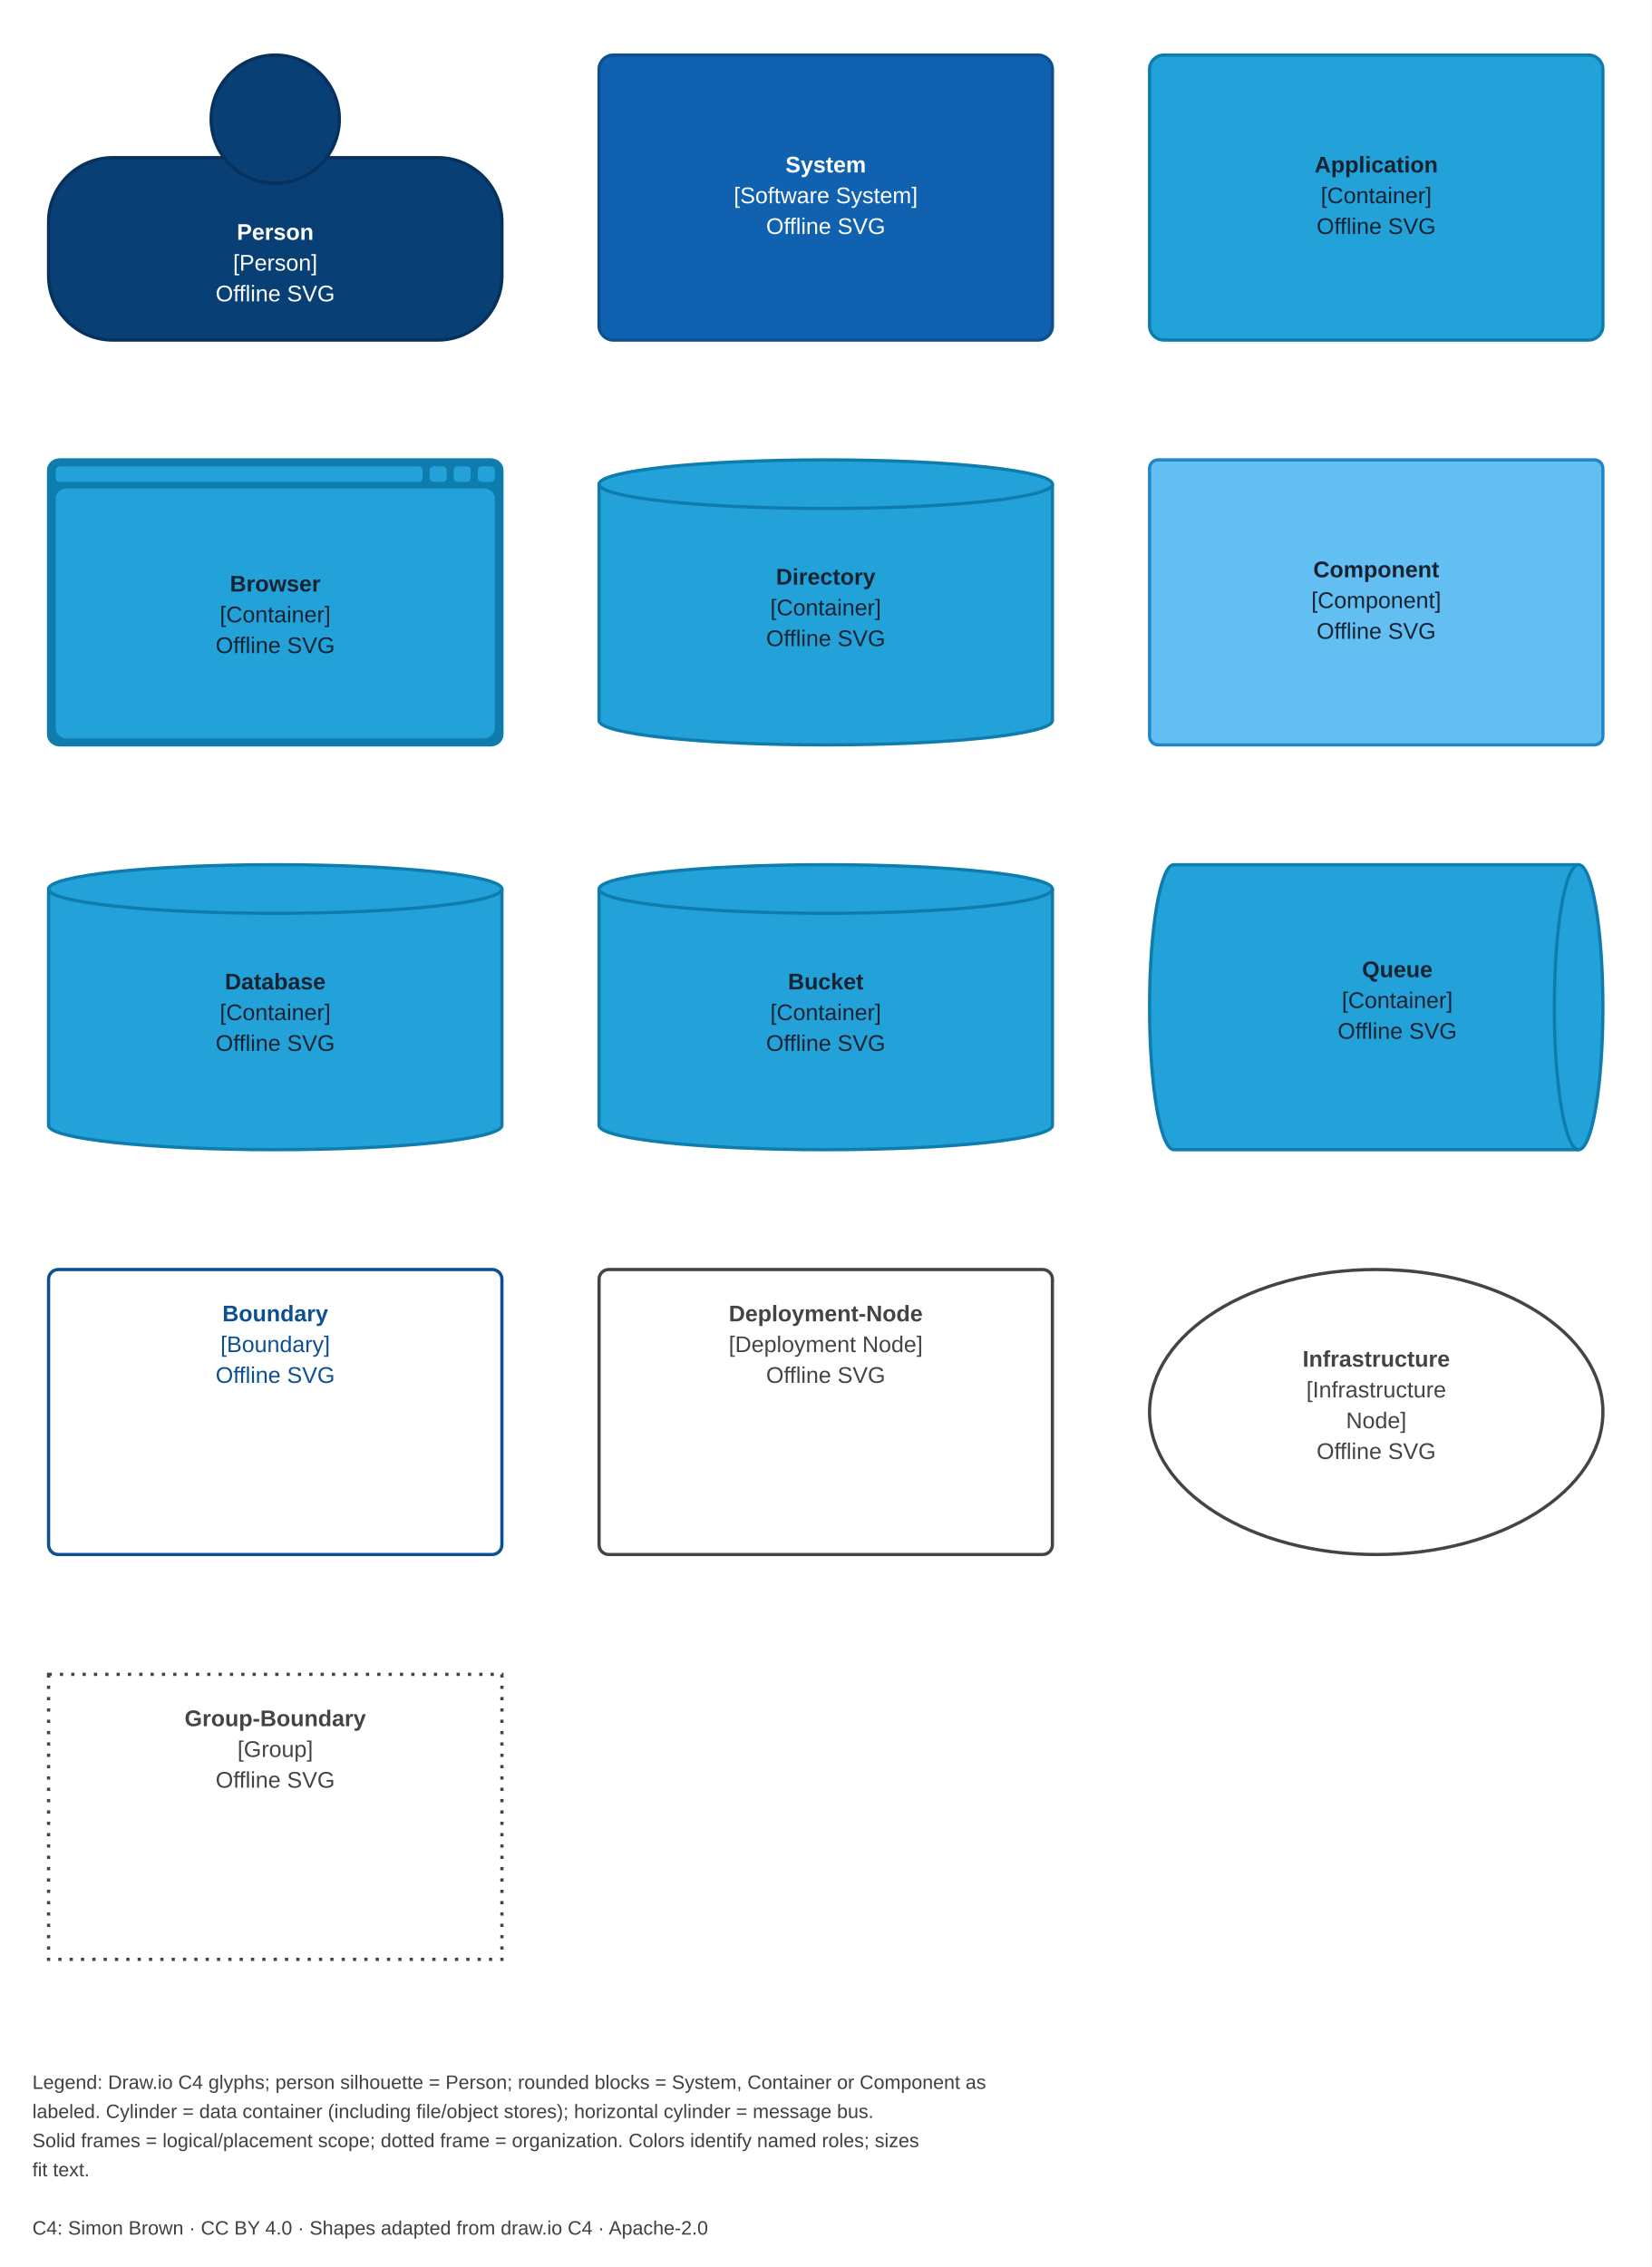
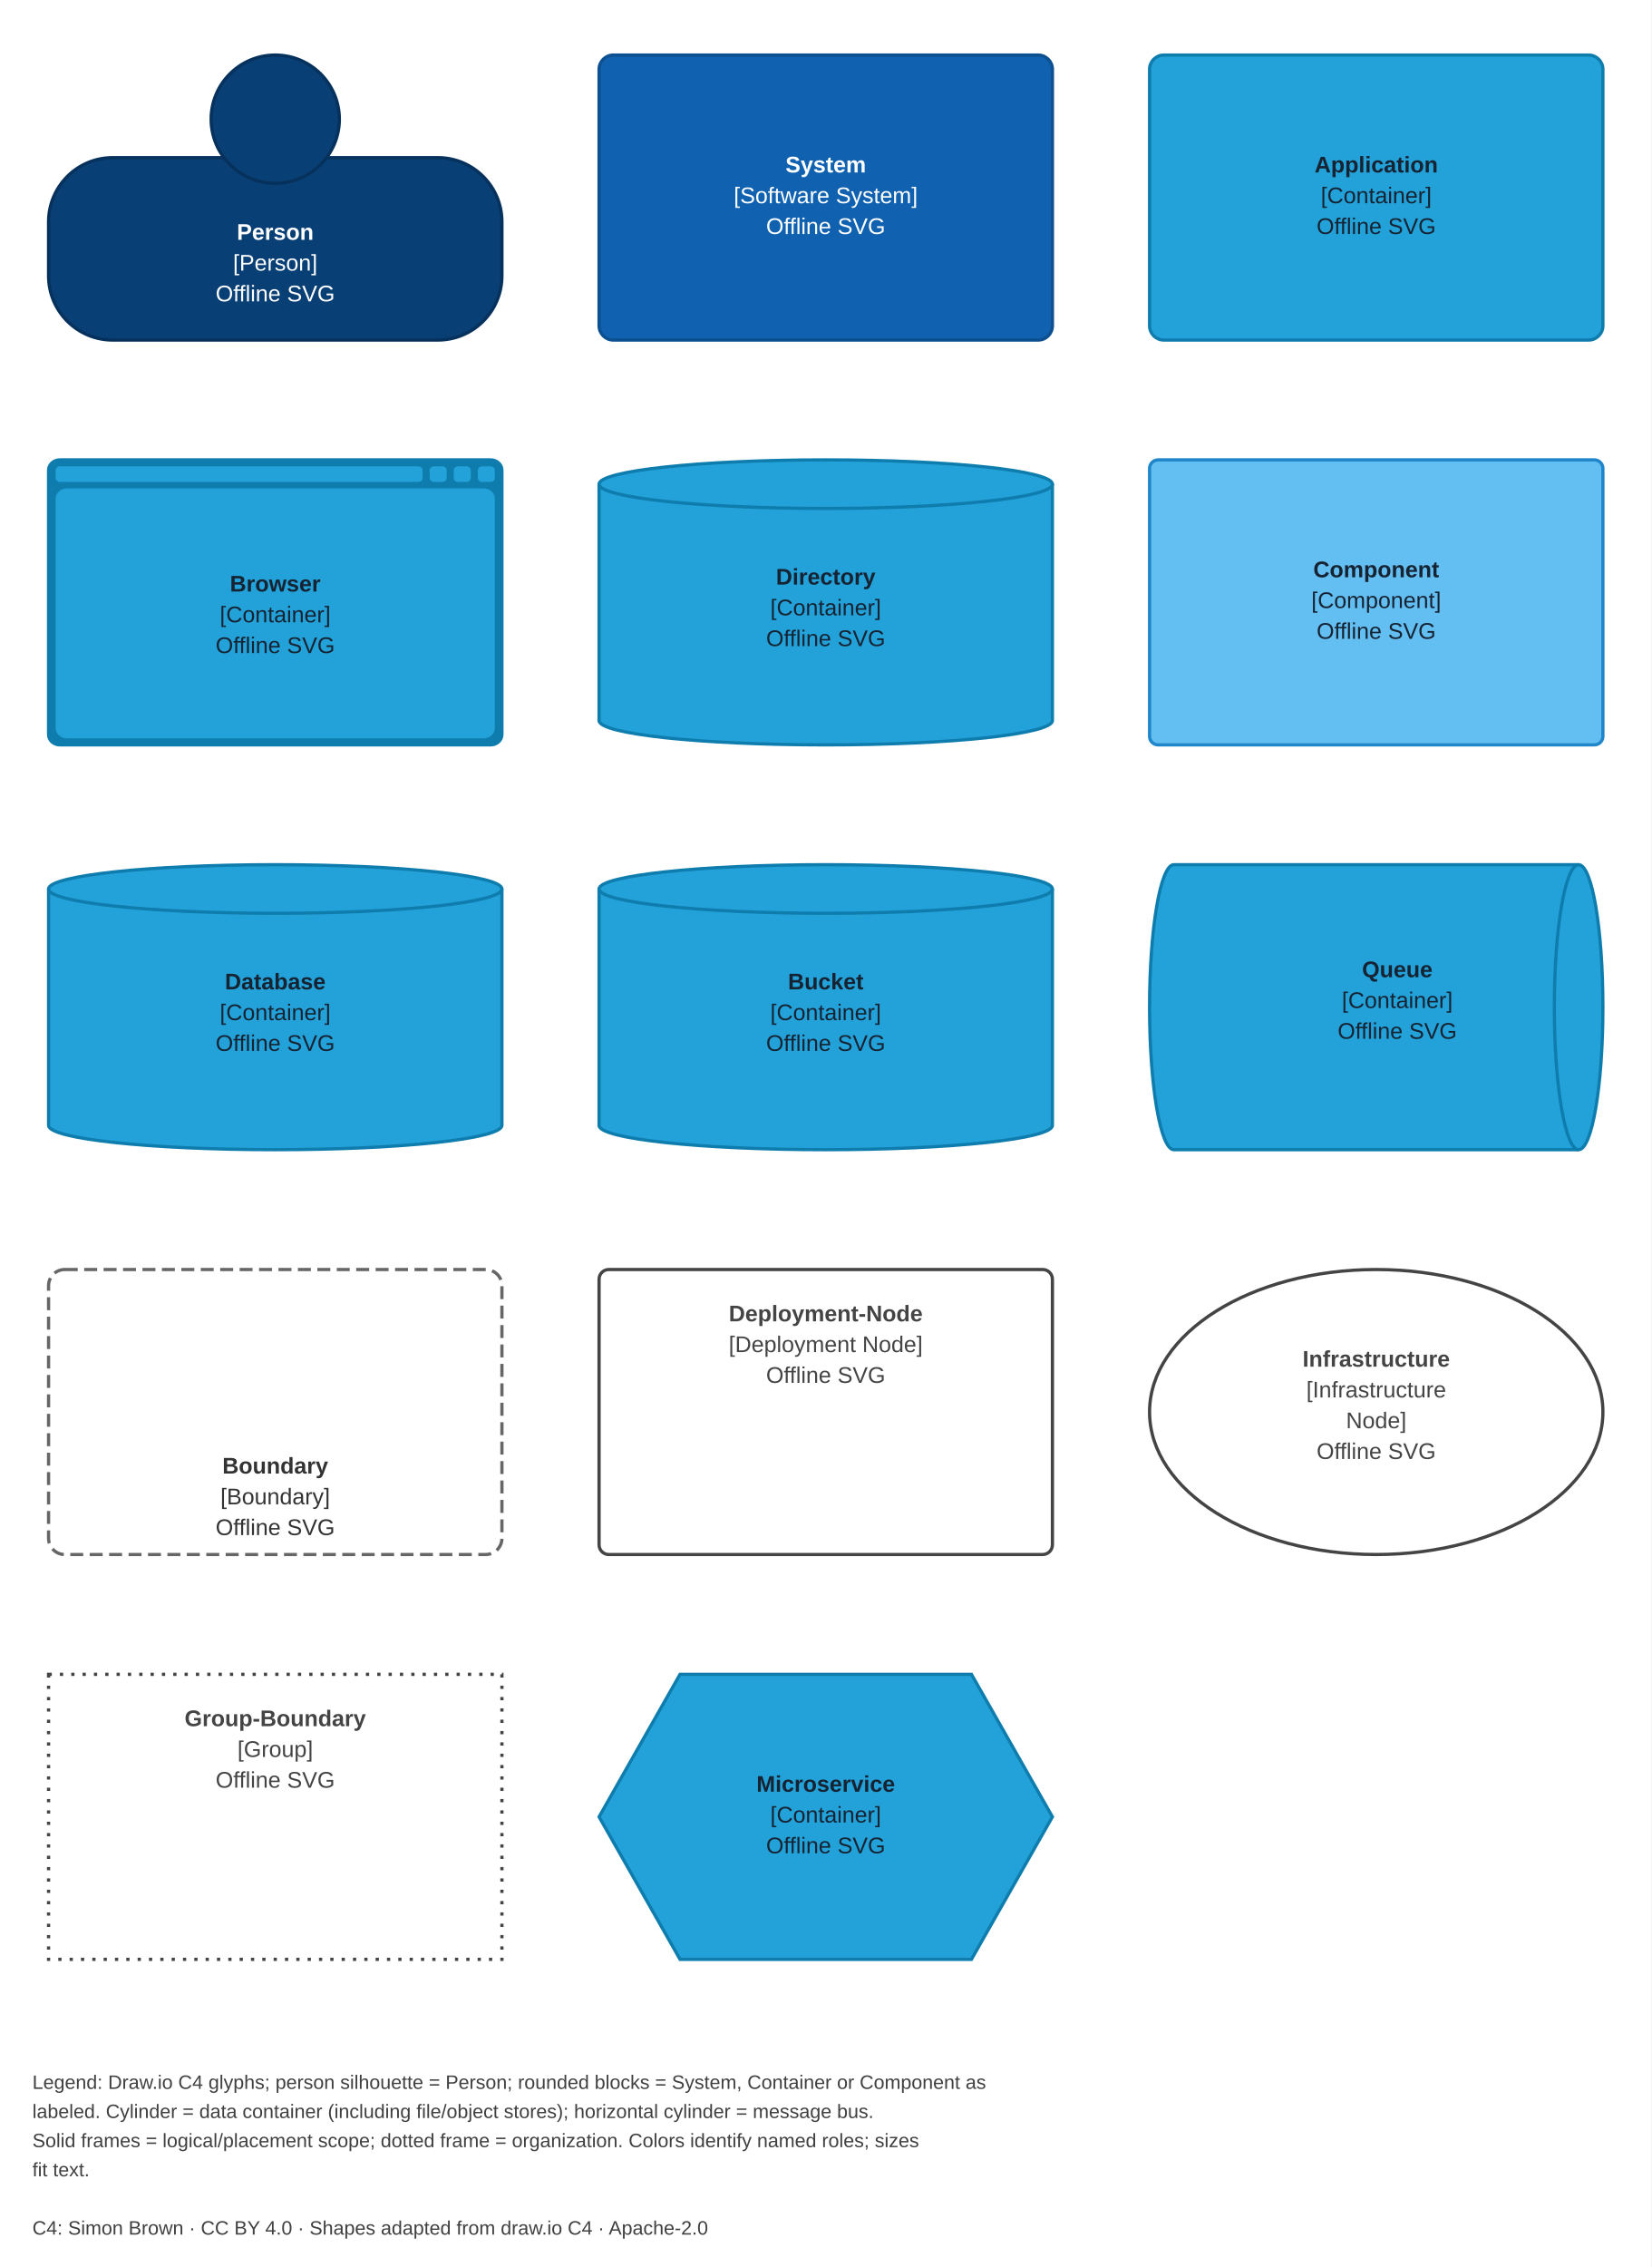
<svg xmlns="http://www.w3.org/2000/svg" viewBox="0 0 1020 1400" width="1020" height="1400" role="img">
  <rect x="0" y="0" width="1020" height="1400" fill="#FFFFFF" />
  <svg viewBox="0 0 320 220" width="320" height="220" role="img" aria-labelledby="person-title person-desc" x="10" y="10">
    <rect x="0" y="0" width="320" height="220" fill="#FFFFFF" />
    <g fill="#083F75" stroke="#06315C" stroke-width="2">
      <rect x="20" y="87.36" width="280" height="112.64" rx="39.6" fill="#083F75" stroke="#06315C" data-fill-role="fill" data-stroke-role="stroke" />
      <circle cx="160.0" cy="63.6" r="39.6" fill="#083F75" stroke="#06315C" data-fill-role="fill" data-stroke-role="stroke" />
    </g>
    <text x="160.0" y="138.1" fill="#FFFFFF" font-family="Arial, sans-serif" font-size="14" font-weight="bold" text-anchor="middle">Person</text>
    <text x="160.0" y="157.1" fill="#FFFFFF" font-family="Arial, sans-serif" font-size="14" font-weight="normal" text-anchor="middle">[Person]</text>
    <text x="160.0" y="176.1" fill="#FFFFFF" font-family="Arial, sans-serif" font-size="14" font-weight="normal" text-anchor="middle">Offline SVG</text>
  </svg>
  <svg viewBox="0 0 320 220" width="320" height="220" role="img" aria-labelledby="system-title system-desc" x="350" y="10">
    <rect x="0" y="0" width="320" height="220" fill="#FFFFFF" />
    <g fill="#1061B0" stroke="#0D5091" stroke-width="2">
      <rect x="20" y="24" width="280" height="176" rx="8.8" fill="#1061B0" stroke="#0D5091" data-fill-role="fill" data-stroke-role="stroke" />
    </g>
    <text x="160.0" y="96.5" fill="#FFFFFF" font-family="Arial, sans-serif" font-size="14" font-weight="bold" text-anchor="middle">System</text>
    <text x="160.0" y="115.5" fill="#FFFFFF" font-family="Arial, sans-serif" font-size="14" font-weight="normal" text-anchor="middle">[Software System]</text>
    <text x="160.0" y="134.5" fill="#FFFFFF" font-family="Arial, sans-serif" font-size="14" font-weight="normal" text-anchor="middle">Offline SVG</text>
  </svg>
  <svg viewBox="0 0 320 220" width="320" height="220" role="img" aria-labelledby="application-title application-desc" x="690" y="10">
    <rect x="0" y="0" width="320" height="220" fill="#FFFFFF" />
    <g fill="#23A2D9" stroke="#0E7DAD" stroke-width="2">
      <rect x="20" y="24" width="280" height="176" rx="8.8" fill="#23A2D9" stroke="#0E7DAD" data-fill-role="fill" data-stroke-role="stroke" />
    </g>
    <text x="160.0" y="96.5" fill="#152332" font-family="Arial, sans-serif" font-size="14" font-weight="bold" text-anchor="middle">Application</text>
    <text x="160.0" y="115.5" fill="#152332" font-family="Arial, sans-serif" font-size="14" font-weight="normal" text-anchor="middle">[Container]</text>
    <text x="160.0" y="134.5" fill="#152332" font-family="Arial, sans-serif" font-size="14" font-weight="normal" text-anchor="middle">Offline SVG</text>
  </svg>
  <svg viewBox="0 0 320 220" width="320" height="220" role="img" aria-labelledby="browser-title browser-desc" x="10" y="260">
    <rect x="0" y="0" width="320" height="220" fill="#FFFFFF" />
    <g fill="#23A2D9" stroke="#0E7DAD" stroke-width="2">
      <path d="M 20.0 30.4 A 7.0 6.4 0 0 1 27.0 24.0 L 293.0 24.0 A 7.0 6.4 0 0 1 300.0 30.4 L 300.0 193.6 A 7.0 6.4 0 0 1 293.0 200.0 L 27.0 200.0 A 7.0 6.4 0 0 1 20.0 193.6 Z" fill="#0E7DAD" stroke="#0E7DAD" data-fill-role="stroke" data-stroke-role="stroke" />
      <path d="M 24.375 30.4 A 2.625 2.4 0 0 1 27.0 28.0 L 248.375 28.0 A 2.625 2.4 0 0 1 251.0 30.4 L 251.0 35.2 A 2.625 2.4 0 0 1 248.375 37.6 L 27.0 37.6 A 2.625 2.4 0 0 1 24.375 35.2 Z M 255.375 30.4 A 2.625 2.4 0 0 1 258.0 28.0 L 263.25 28.0 A 2.625 2.4 0 0 1 265.875 30.4 L 265.875 35.2 A 2.625 2.4 0 0 1 263.25 37.6 L 258.0 37.6 A 2.625 2.4 0 0 1 255.375 35.2 Z M 270.25 30.4 A 2.625 2.4 0 0 1 272.875 28.0 L 278.125 28.0 A 2.625 2.4 0 0 1 280.75 30.4 L 280.75 35.2 A 2.625 2.4 0 0 1 278.125 37.6 L 272.875 37.6 A 2.625 2.4 0 0 1 270.25 35.2 Z M 285.125 30.4 A 2.625 2.4 0 0 1 287.75 28.0 L 293.0 28.0 A 2.625 2.4 0 0 1 295.625 30.4 L 295.625 35.2 A 2.625 2.4 0 0 1 293.0 37.6 L 287.75 37.6 A 2.625 2.4 0 0 1 285.125 35.2 Z M 24.375 48.0 A 7.0 6.4 0 0 1 31.375 41.6 L 288.625 41.6 A 7.0 6.4 0 0 1 295.625 48.0 L 295.625 189.6 A 7.0 6.4 0 0 1 288.625 196.0 L 31.375 196.0 A 7.0 6.4 0 0 1 24.375 189.6 Z" fill="#23A2D9" stroke="none" data-fill-role="fill" data-stroke-role="none" />
    </g>
    <text x="160.0" y="105.3" fill="#152332" font-family="Arial, sans-serif" font-size="14" font-weight="bold" text-anchor="middle">Browser</text>
    <text x="160.0" y="124.3" fill="#152332" font-family="Arial, sans-serif" font-size="14" font-weight="normal" text-anchor="middle">[Container]</text>
    <text x="160.0" y="143.3" fill="#152332" font-family="Arial, sans-serif" font-size="14" font-weight="normal" text-anchor="middle">Offline SVG</text>
  </svg>
  <svg viewBox="0 0 320 220" width="320" height="220" role="img" aria-labelledby="directory-title directory-desc" x="350" y="260">
    <rect x="0" y="0" width="320" height="220" fill="#FFFFFF" />
    <g fill="#23A2D9" stroke="#0E7DAD" stroke-width="2">
      <path d="M 20 39.0 A 140.0 15.0 0 0 1 160.0 24 A 140.0 15.0 0 0 1 300 39.0 L 300 185.0 A 140.0 15.0 0 0 1 160.0 200 A 140.0 15.0 0 0 1 20 185.0 Z" fill="#23A2D9" stroke="#0E7DAD" data-fill-role="fill" data-stroke-role="stroke" />
      <path d="M 300 39.0 A 140.0 15.0 0 0 1 160.0 54.0 A 140.0 15.0 0 0 1 20 39.0" fill="none" stroke="#0E7DAD" data-fill-role="none" data-stroke-role="stroke" />
    </g>
    <text x="160.0" y="101.0" fill="#152332" font-family="Arial, sans-serif" font-size="14" font-weight="bold" text-anchor="middle">Directory</text>
    <text x="160.0" y="120.0" fill="#152332" font-family="Arial, sans-serif" font-size="14" font-weight="normal" text-anchor="middle">[Container]</text>
    <text x="160.0" y="139.0" fill="#152332" font-family="Arial, sans-serif" font-size="14" font-weight="normal" text-anchor="middle">Offline SVG</text>
  </svg>
  <svg viewBox="0 0 320 220" width="320" height="220" role="img" aria-labelledby="component-title component-desc" x="690" y="260">
    <rect x="0" y="0" width="320" height="220" fill="#FFFFFF" />
    <g fill="#63BEF2" stroke="#2086C9" stroke-width="2">
      <rect x="20" y="24" width="280" height="176" rx="5.28" fill="#63BEF2" stroke="#2086C9" data-fill-role="fill" data-stroke-role="stroke" />
    </g>
    <text x="160.0" y="96.5" fill="#152332" font-family="Arial, sans-serif" font-size="14" font-weight="bold" text-anchor="middle">Component</text>
    <text x="160.0" y="115.5" fill="#152332" font-family="Arial, sans-serif" font-size="14" font-weight="normal" text-anchor="middle">[Component]</text>
    <text x="160.0" y="134.5" fill="#152332" font-family="Arial, sans-serif" font-size="14" font-weight="normal" text-anchor="middle">Offline SVG</text>
  </svg>
  <svg viewBox="0 0 320 220" width="320" height="220" role="img" aria-labelledby="database-title database-desc" x="10" y="510">
    <rect x="0" y="0" width="320" height="220" fill="#FFFFFF" />
    <g fill="#23A2D9" stroke="#0E7DAD" stroke-width="2">
      <path d="M 20 39.0 A 140.0 15.0 0 0 1 160.0 24 A 140.0 15.0 0 0 1 300 39.0 L 300 185.0 A 140.0 15.0 0 0 1 160.0 200 A 140.0 15.0 0 0 1 20 185.0 Z" fill="#23A2D9" stroke="#0E7DAD" data-fill-role="fill" data-stroke-role="stroke" />
      <path d="M 300 39.0 A 140.0 15.0 0 0 1 160.0 54.0 A 140.0 15.0 0 0 1 20 39.0" fill="none" stroke="#0E7DAD" data-fill-role="none" data-stroke-role="stroke" />
    </g>
    <text x="160.0" y="101.0" fill="#152332" font-family="Arial, sans-serif" font-size="14" font-weight="bold" text-anchor="middle">Database</text>
    <text x="160.0" y="120.0" fill="#152332" font-family="Arial, sans-serif" font-size="14" font-weight="normal" text-anchor="middle">[Container]</text>
    <text x="160.0" y="139.0" fill="#152332" font-family="Arial, sans-serif" font-size="14" font-weight="normal" text-anchor="middle">Offline SVG</text>
  </svg>
  <svg viewBox="0 0 320 220" width="320" height="220" role="img" aria-labelledby="bucket-title bucket-desc" x="350" y="510">
    <rect x="0" y="0" width="320" height="220" fill="#FFFFFF" />
    <g fill="#23A2D9" stroke="#0E7DAD" stroke-width="2">
      <path d="M 20 39.0 A 140.0 15.0 0 0 1 160.0 24 A 140.0 15.0 0 0 1 300 39.0 L 300 185.0 A 140.0 15.0 0 0 1 160.0 200 A 140.0 15.0 0 0 1 20 185.0 Z" fill="#23A2D9" stroke="#0E7DAD" data-fill-role="fill" data-stroke-role="stroke" />
      <path d="M 300 39.0 A 140.0 15.0 0 0 1 160.0 54.0 A 140.0 15.0 0 0 1 20 39.0" fill="none" stroke="#0E7DAD" data-fill-role="none" data-stroke-role="stroke" />
    </g>
    <text x="160.0" y="101.0" fill="#152332" font-family="Arial, sans-serif" font-size="14" font-weight="bold" text-anchor="middle">Bucket</text>
    <text x="160.0" y="120.0" fill="#152332" font-family="Arial, sans-serif" font-size="14" font-weight="normal" text-anchor="middle">[Container]</text>
    <text x="160.0" y="139.0" fill="#152332" font-family="Arial, sans-serif" font-size="14" font-weight="normal" text-anchor="middle">Offline SVG</text>
  </svg>
  <svg viewBox="0 0 320 220" width="320" height="220" role="img" aria-labelledby="queue-title queue-desc" x="690" y="510">
    <rect x="0" y="0" width="320" height="220" fill="#FFFFFF" />
    <g fill="#23A2D9" stroke="#0E7DAD" stroke-width="2">
      <path d="M 285.0 24 A 15.0 88.0 0 0 1 300 112.0 A 15.0 88.0 0 0 1 285.0 200 L 35.0 200 A 15.0 88.0 0 0 1 20 112.0 A 15.0 88.0 0 0 1 35.0 24 Z" fill="#23A2D9" stroke="#0E7DAD" data-fill-role="fill" data-stroke-role="stroke" />
      <path d="M 285.0 200 A 15.0 88.0 0 0 1 270.0 112.0 A 15.0 88.0 0 0 1 285.0 24" fill="none" stroke="#0E7DAD" data-fill-role="none" data-stroke-role="stroke" />
    </g>
    <text x="173.0" y="93.5" fill="#152332" font-family="Arial, sans-serif" font-size="14" font-weight="bold" text-anchor="middle">Queue</text>
    <text x="173.0" y="112.5" fill="#152332" font-family="Arial, sans-serif" font-size="14" font-weight="normal" text-anchor="middle">[Container]</text>
    <text x="173.0" y="131.5" fill="#152332" font-family="Arial, sans-serif" font-size="14" font-weight="normal" text-anchor="middle">Offline SVG</text>
  </svg>
  <svg viewBox="0 0 320 220" width="320" height="220" role="img" aria-labelledby="boundary-title boundary-desc" x="10" y="760">
    <rect x="0" y="0" width="320" height="220" fill="#FFFFFF" />
-     <g fill="#1061B0" stroke="#0D5091" stroke-width="2">
-       <rect x="20" y="24" width="280" height="176" rx="6" fill="none" />
+     <g fill="#1061B0" stroke="#666666" stroke-width="2">
+       <rect x="20" y="24" width="280" height="176" rx="10" stroke-dasharray="8 4" fill="none" />
    </g>
-     <text x="160.0" y="56" fill="#0D5091" font-family="Arial, sans-serif" font-size="14" font-weight="bold" text-anchor="middle">Boundary</text>
-     <text x="160.0" y="75" fill="#0D5091" font-family="Arial, sans-serif" font-size="14" font-weight="normal" text-anchor="middle">[Boundary]</text>
-     <text x="160.0" y="94" fill="#0D5091" font-family="Arial, sans-serif" font-size="14" font-weight="normal" text-anchor="middle">Offline SVG</text>
+     <text x="160.0" y="150" fill="#333333" font-family="Arial, sans-serif" font-size="14" font-weight="bold" text-anchor="middle">Boundary</text>
+     <text x="160.0" y="169" fill="#333333" font-family="Arial, sans-serif" font-size="14" font-weight="normal" text-anchor="middle">[Boundary]</text>
+     <text x="160.0" y="188" fill="#333333" font-family="Arial, sans-serif" font-size="14" font-weight="normal" text-anchor="middle">Offline SVG</text>
  </svg>
  <svg viewBox="0 0 320 220" width="320" height="220" role="img" aria-labelledby="deployment-node-title deployment-node-desc" x="350" y="760">
    <rect x="0" y="0" width="320" height="220" fill="#FFFFFF" />
    <g fill="#FFFFFF" stroke="#444444" stroke-width="2">
      <rect x="20" y="24" width="280" height="176" rx="6" fill="none" />
    </g>
    <text x="160.0" y="56" fill="#444444" font-family="Arial, sans-serif" font-size="14" font-weight="bold" text-anchor="middle">Deployment-Node</text>
    <text x="160.0" y="75" fill="#444444" font-family="Arial, sans-serif" font-size="14" font-weight="normal" text-anchor="middle">[Deployment Node]</text>
    <text x="160.0" y="94" fill="#444444" font-family="Arial, sans-serif" font-size="14" font-weight="normal" text-anchor="middle">Offline SVG</text>
  </svg>
  <svg viewBox="0 0 320 220" width="320" height="220" role="img" aria-labelledby="infrastructure-title infrastructure-desc" x="690" y="760">
    <rect x="0" y="0" width="320" height="220" fill="#FFFFFF" />
    <g fill="#FFFFFF" stroke="#444444" stroke-width="2">
      <ellipse cx="160.0" cy="112.0" rx="140.0" ry="88.0" />
    </g>
    <text x="160.0" y="84.0" fill="#444444" font-family="Arial, sans-serif" font-size="14" font-weight="bold" text-anchor="middle">Infrastructure</text>
    <text x="160.0" y="103.0" fill="#444444" font-family="Arial, sans-serif" font-size="14" font-weight="normal" text-anchor="middle">[Infrastructure</text>
    <text x="160.0" y="122.0" fill="#444444" font-family="Arial, sans-serif" font-size="14" font-weight="normal" text-anchor="middle">Node]</text>
    <text x="160.0" y="141.0" fill="#444444" font-family="Arial, sans-serif" font-size="14" font-weight="normal" text-anchor="middle">Offline SVG</text>
  </svg>
  <svg viewBox="0 0 320 220" width="320" height="220" role="img" aria-labelledby="group-boundary-title group-boundary-desc" x="10" y="1010">
    <rect x="0" y="0" width="320" height="220" fill="#FFFFFF" />
    <g fill="#FFFFFF" stroke="#444444" stroke-width="2">
      <rect x="20" y="24" width="280" height="176" fill="none" stroke-dasharray="2 5" />
    </g>
    <text x="160.0" y="56" fill="#444444" font-family="Arial, sans-serif" font-size="14" font-weight="bold" text-anchor="middle">Group-Boundary</text>
    <text x="160.0" y="75" fill="#444444" font-family="Arial, sans-serif" font-size="14" font-weight="normal" text-anchor="middle">[Group]</text>
    <text x="160.0" y="94" fill="#444444" font-family="Arial, sans-serif" font-size="14" font-weight="normal" text-anchor="middle">Offline SVG</text>
  </svg>
+   <svg viewBox="0 0 320 220" width="320" height="220" role="img" aria-labelledby="microservice-title microservice-desc" x="350" y="1010">
+     <rect x="0" y="0" width="320" height="220" fill="#FFFFFF" />
+     <g fill="#23A2D9" stroke="#0E7DAD" stroke-width="2">
+       <path d="M 70 24 L 250 24 L 300 112.0 L 250 200 L 70 200 L 20 112.0 Z" fill="#23A2D9" stroke="#0E7DAD" data-fill-role="fill" data-stroke-role="stroke" />
+     </g>
+     <text x="160.0" y="96.5" fill="#152332" font-family="Arial, sans-serif" font-size="14" font-weight="bold" text-anchor="middle">Microservice</text>
+     <text x="160.0" y="115.5" fill="#152332" font-family="Arial, sans-serif" font-size="14" font-weight="normal" text-anchor="middle">[Container]</text>
+     <text x="160.0" y="134.5" fill="#152332" font-family="Arial, sans-serif" font-size="14" font-weight="normal" text-anchor="middle">Offline SVG</text>
+   </svg>
  <text x="20" y="1290" font-family="Arial, sans-serif" font-size="12" fill="#404040">Legend: Draw.io C4 glyphs; person silhouette = Person; rounded blocks = System, Container or Component as</text>
  <text x="20" y="1308" font-family="Arial, sans-serif" font-size="12" fill="#404040">labeled. Cylinder = data container (including file/object stores); horizontal cylinder = message bus.</text>
  <text x="20" y="1326" font-family="Arial, sans-serif" font-size="12" fill="#404040">Solid frames = logical/placement scope; dotted frame = organization. Colors identify named roles; sizes</text>
  <text x="20" y="1344" font-family="Arial, sans-serif" font-size="12" fill="#404040">fit text.</text>
  <text x="20" y="1380" font-family="Arial, sans-serif" font-size="12" fill="#404040">C4: Simon Brown · CC BY 4.0 · Shapes adapted from draw.io C4 · Apache-2.0</text>
</svg>
